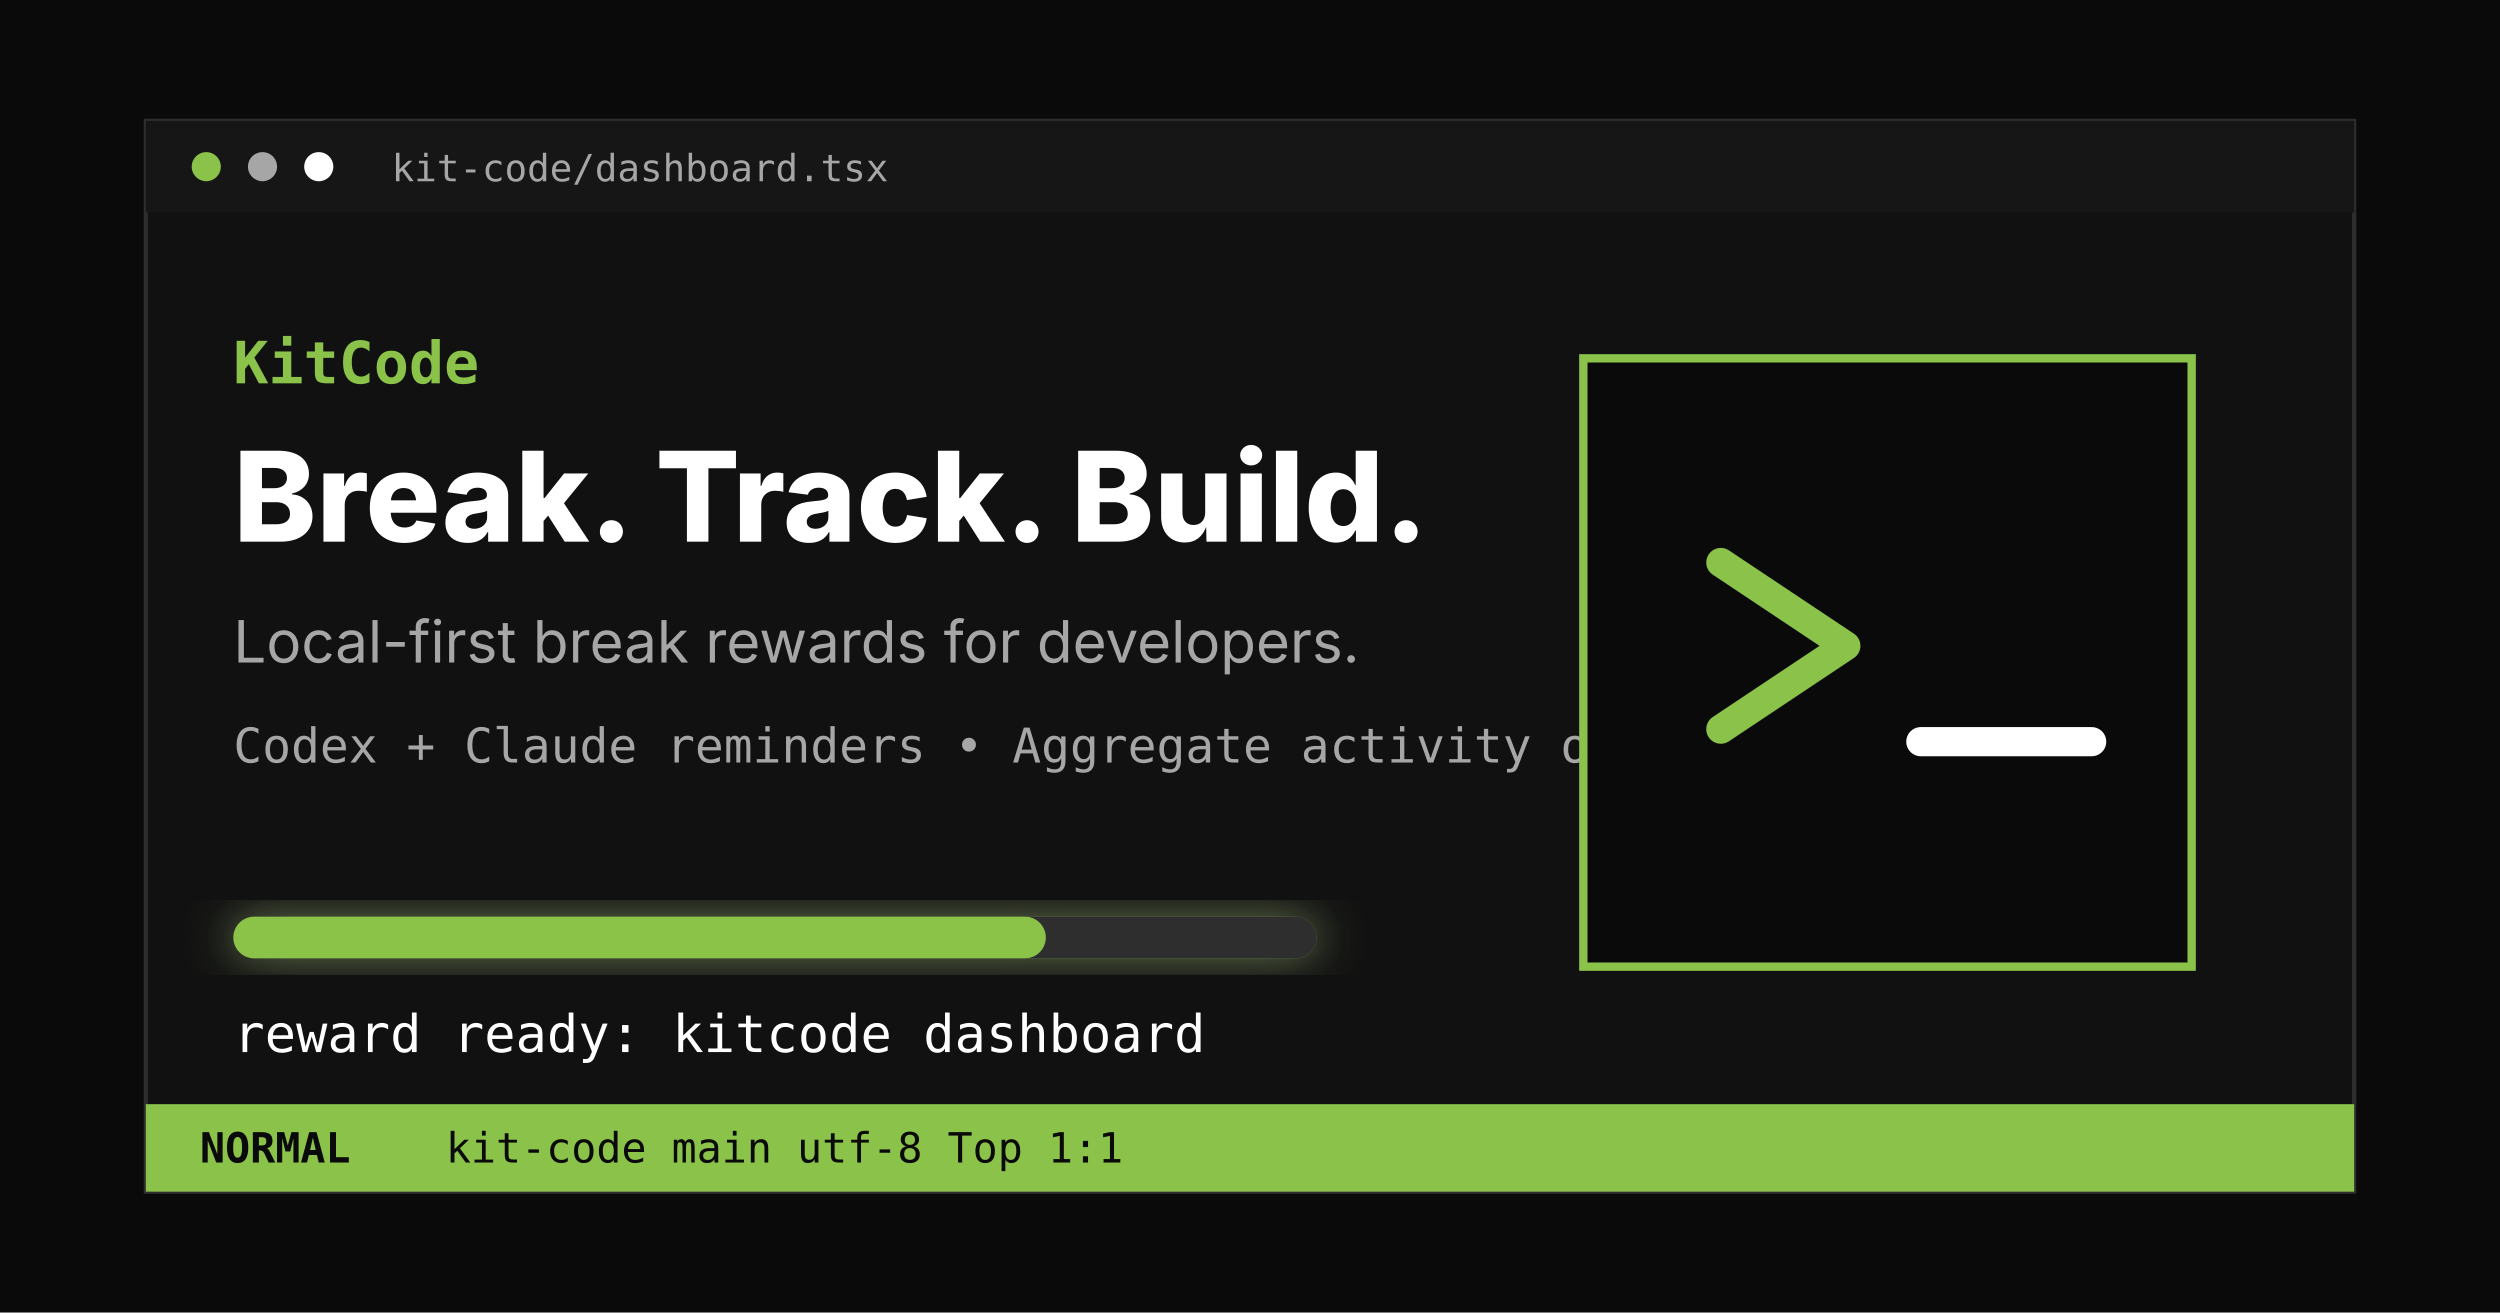
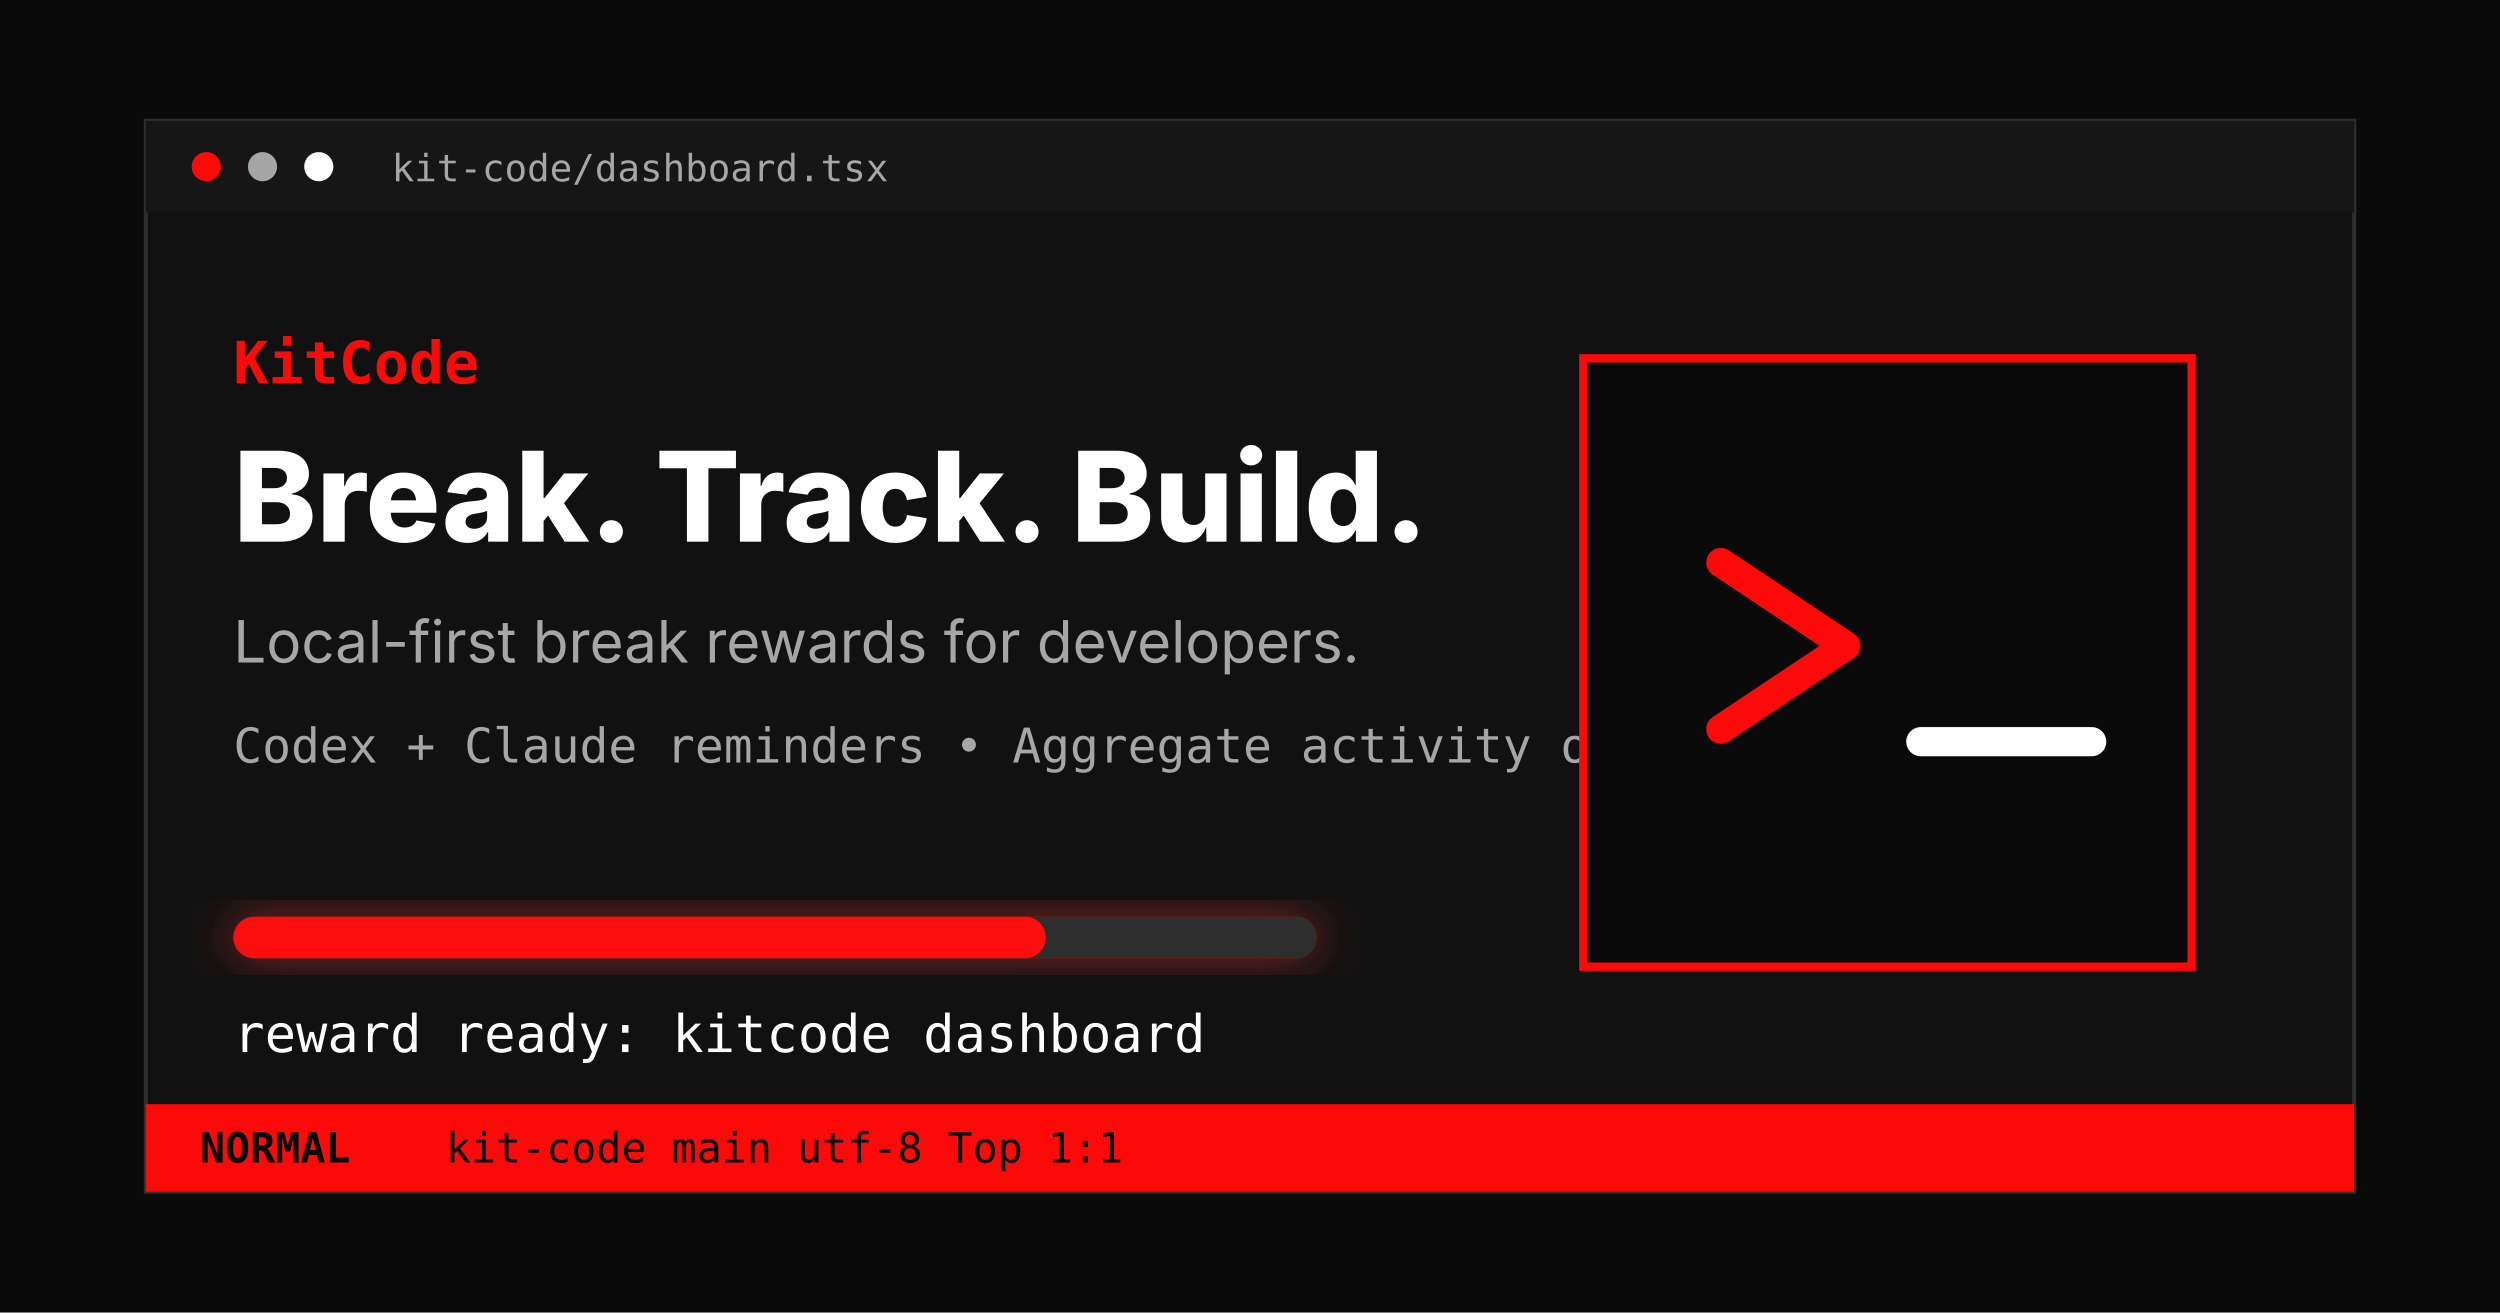
<svg xmlns="http://www.w3.org/2000/svg" width="1200" height="630" viewBox="0 0 1200 630" role="img" aria-labelledby="title desc">
  <defs>
    <filter id="glow" x="-40%" y="-40%" width="180%" height="180%">
      <feGaussianBlur stdDeviation="12" result="blur" />
-       <feColorMatrix in="blur" values="0 0 0 0 0.545 0 0 0 0 0.765 0 0 0 0 0.290 0 0 0 0.55 0" />
+       <feColorMatrix in="blur" values="0 0 0 0 0.988 0 0 0 0 0.039 0 0 0 0 0.039 0 0 0 0.55 0" />
      <feBlend in="SourceGraphic" />
    </filter>
  </defs>
  <rect width="1200" height="630" fill="#0A0A0A" />
  <rect x="70" y="58" width="1060" height="514" fill="#111111" stroke="#2E2E2E" stroke-width="2" />
  <rect x="70" y="58" width="1060" height="44" fill="#161616" />
-   <circle cx="99" cy="80" r="7" fill="#8BC34A" />
+   <circle cx="99" cy="80" r="7" fill="#fc0a0a" />
  <circle cx="126" cy="80" r="7" fill="#A6A6A6" />
  <circle cx="153" cy="80" r="7" fill="#FFFFFF" />
  <text x="188" y="87" fill="#A6A6A6" font-family="Menlo, Consolas, monospace" font-size="18">kit-code/dashboard.tsx</text>
-   <text x="112" y="184" fill="#8BC34A" font-family="Menlo, Consolas, monospace" font-size="28" font-weight="700">KitCode</text>
+   <text x="112" y="184" fill="#fc0a0a" font-family="Menlo, Consolas, monospace" font-size="28" font-weight="700">KitCode</text>
  <text x="112" y="260" fill="#FFFFFF" font-family="Inter, Arial, sans-serif" font-size="60" font-weight="800">Break. Track. Build.</text>
  <text x="112" y="318" fill="#A6A6A6" font-family="Inter, Arial, sans-serif" font-size="28">Local-first break rewards for developers.</text>
  <text x="112" y="366" fill="#A6A6A6" font-family="Menlo, Consolas, monospace" font-size="23">Codex + Claude reminders • Aggregate activity only</text>
  <g filter="url(#glow)">
    <rect x="112" y="440" width="520" height="20" rx="10" fill="#2E2E2E" />
-     <rect x="112" y="440" width="390" height="20" rx="10" fill="#8BC34A" />
+     <rect x="112" y="440" width="390" height="20" rx="10" fill="#fc0a0a" />
  </g>
  <text x="112" y="505" fill="#FFFFFF" font-family="Menlo, Consolas, monospace" font-size="25">reward ready: kitcode dashboard</text>
-   <rect x="760" y="172" width="292" height="292" fill="#0A0A0A" stroke="#8BC34A" stroke-width="4" />
-   <path d="M826 270l60 40-60 40" fill="none" stroke="#8BC34A" stroke-linecap="round" stroke-linejoin="round" stroke-width="14" />
+   <rect x="760" y="172" width="292" height="292" fill="#0A0A0A" stroke="#fc0a0a" stroke-width="4" />
+   <path d="M826 270l60 40-60 40" fill="none" stroke="#fc0a0a" stroke-linecap="round" stroke-linejoin="round" stroke-width="14" />
  <path d="M922 356h82" stroke="#FFFFFF" stroke-linecap="round" stroke-width="14" />
-   <rect x="70" y="530" width="1060" height="42" fill="#8BC34A" />
+   <rect x="70" y="530" width="1060" height="42" fill="#fc0a0a" />
  <text x="96" y="558" fill="#0A0A0A" font-family="Menlo, Consolas, monospace" font-size="20" font-weight="700">NORMAL</text>
  <text x="214" y="558" fill="#0A0A0A" font-family="Menlo, Consolas, monospace" font-size="20">kit-code main utf-8 Top 1:1</text>
</svg>
